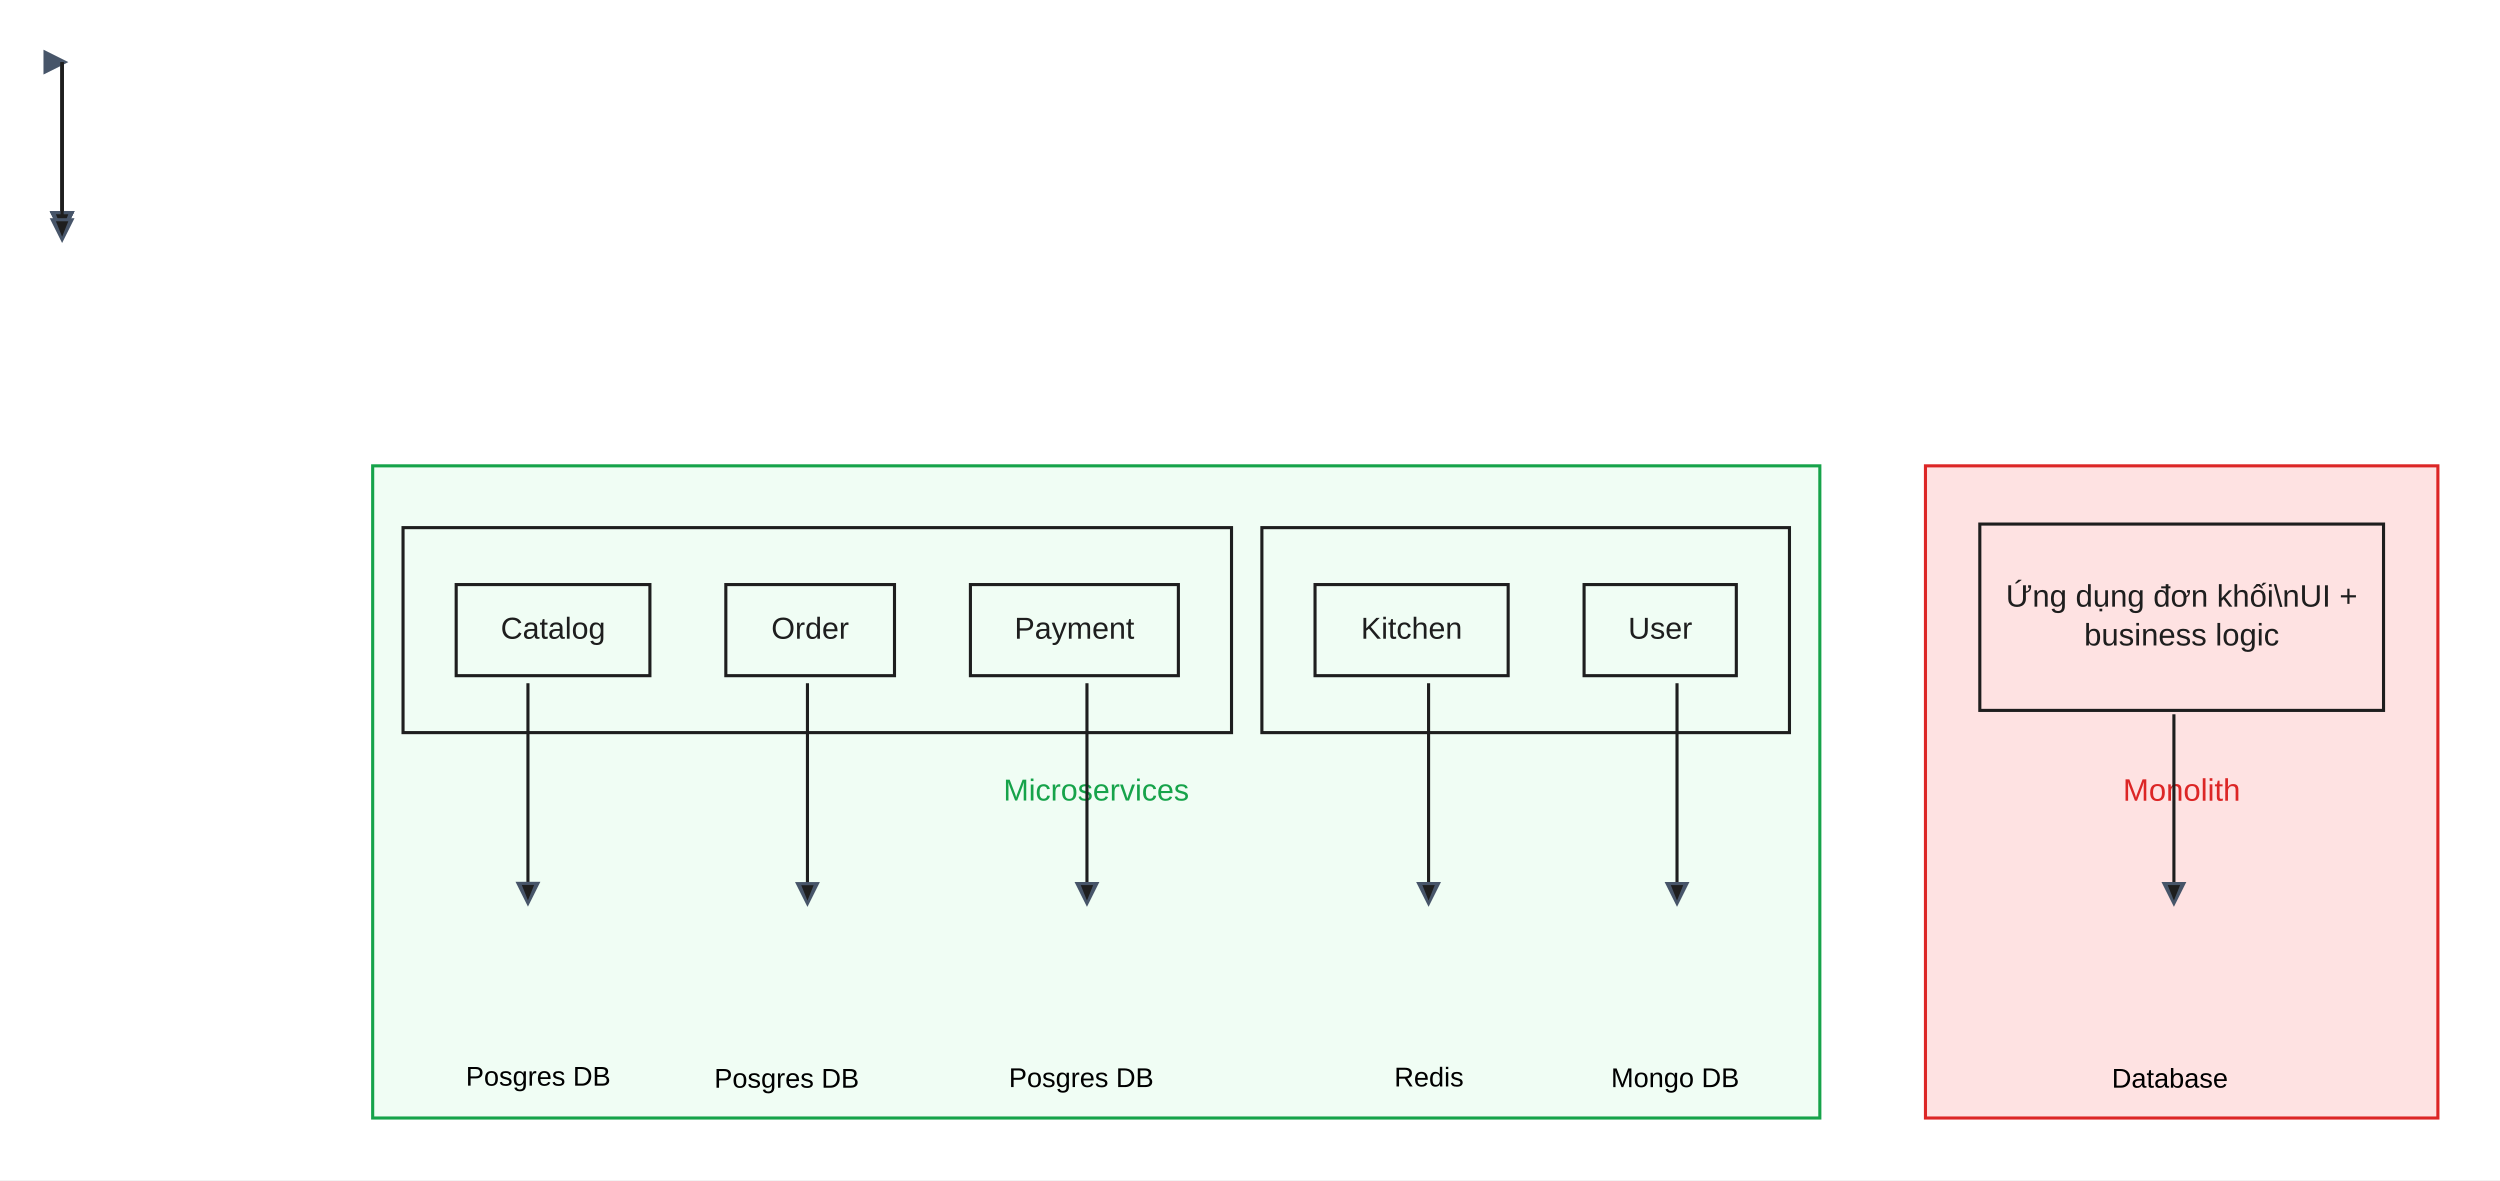
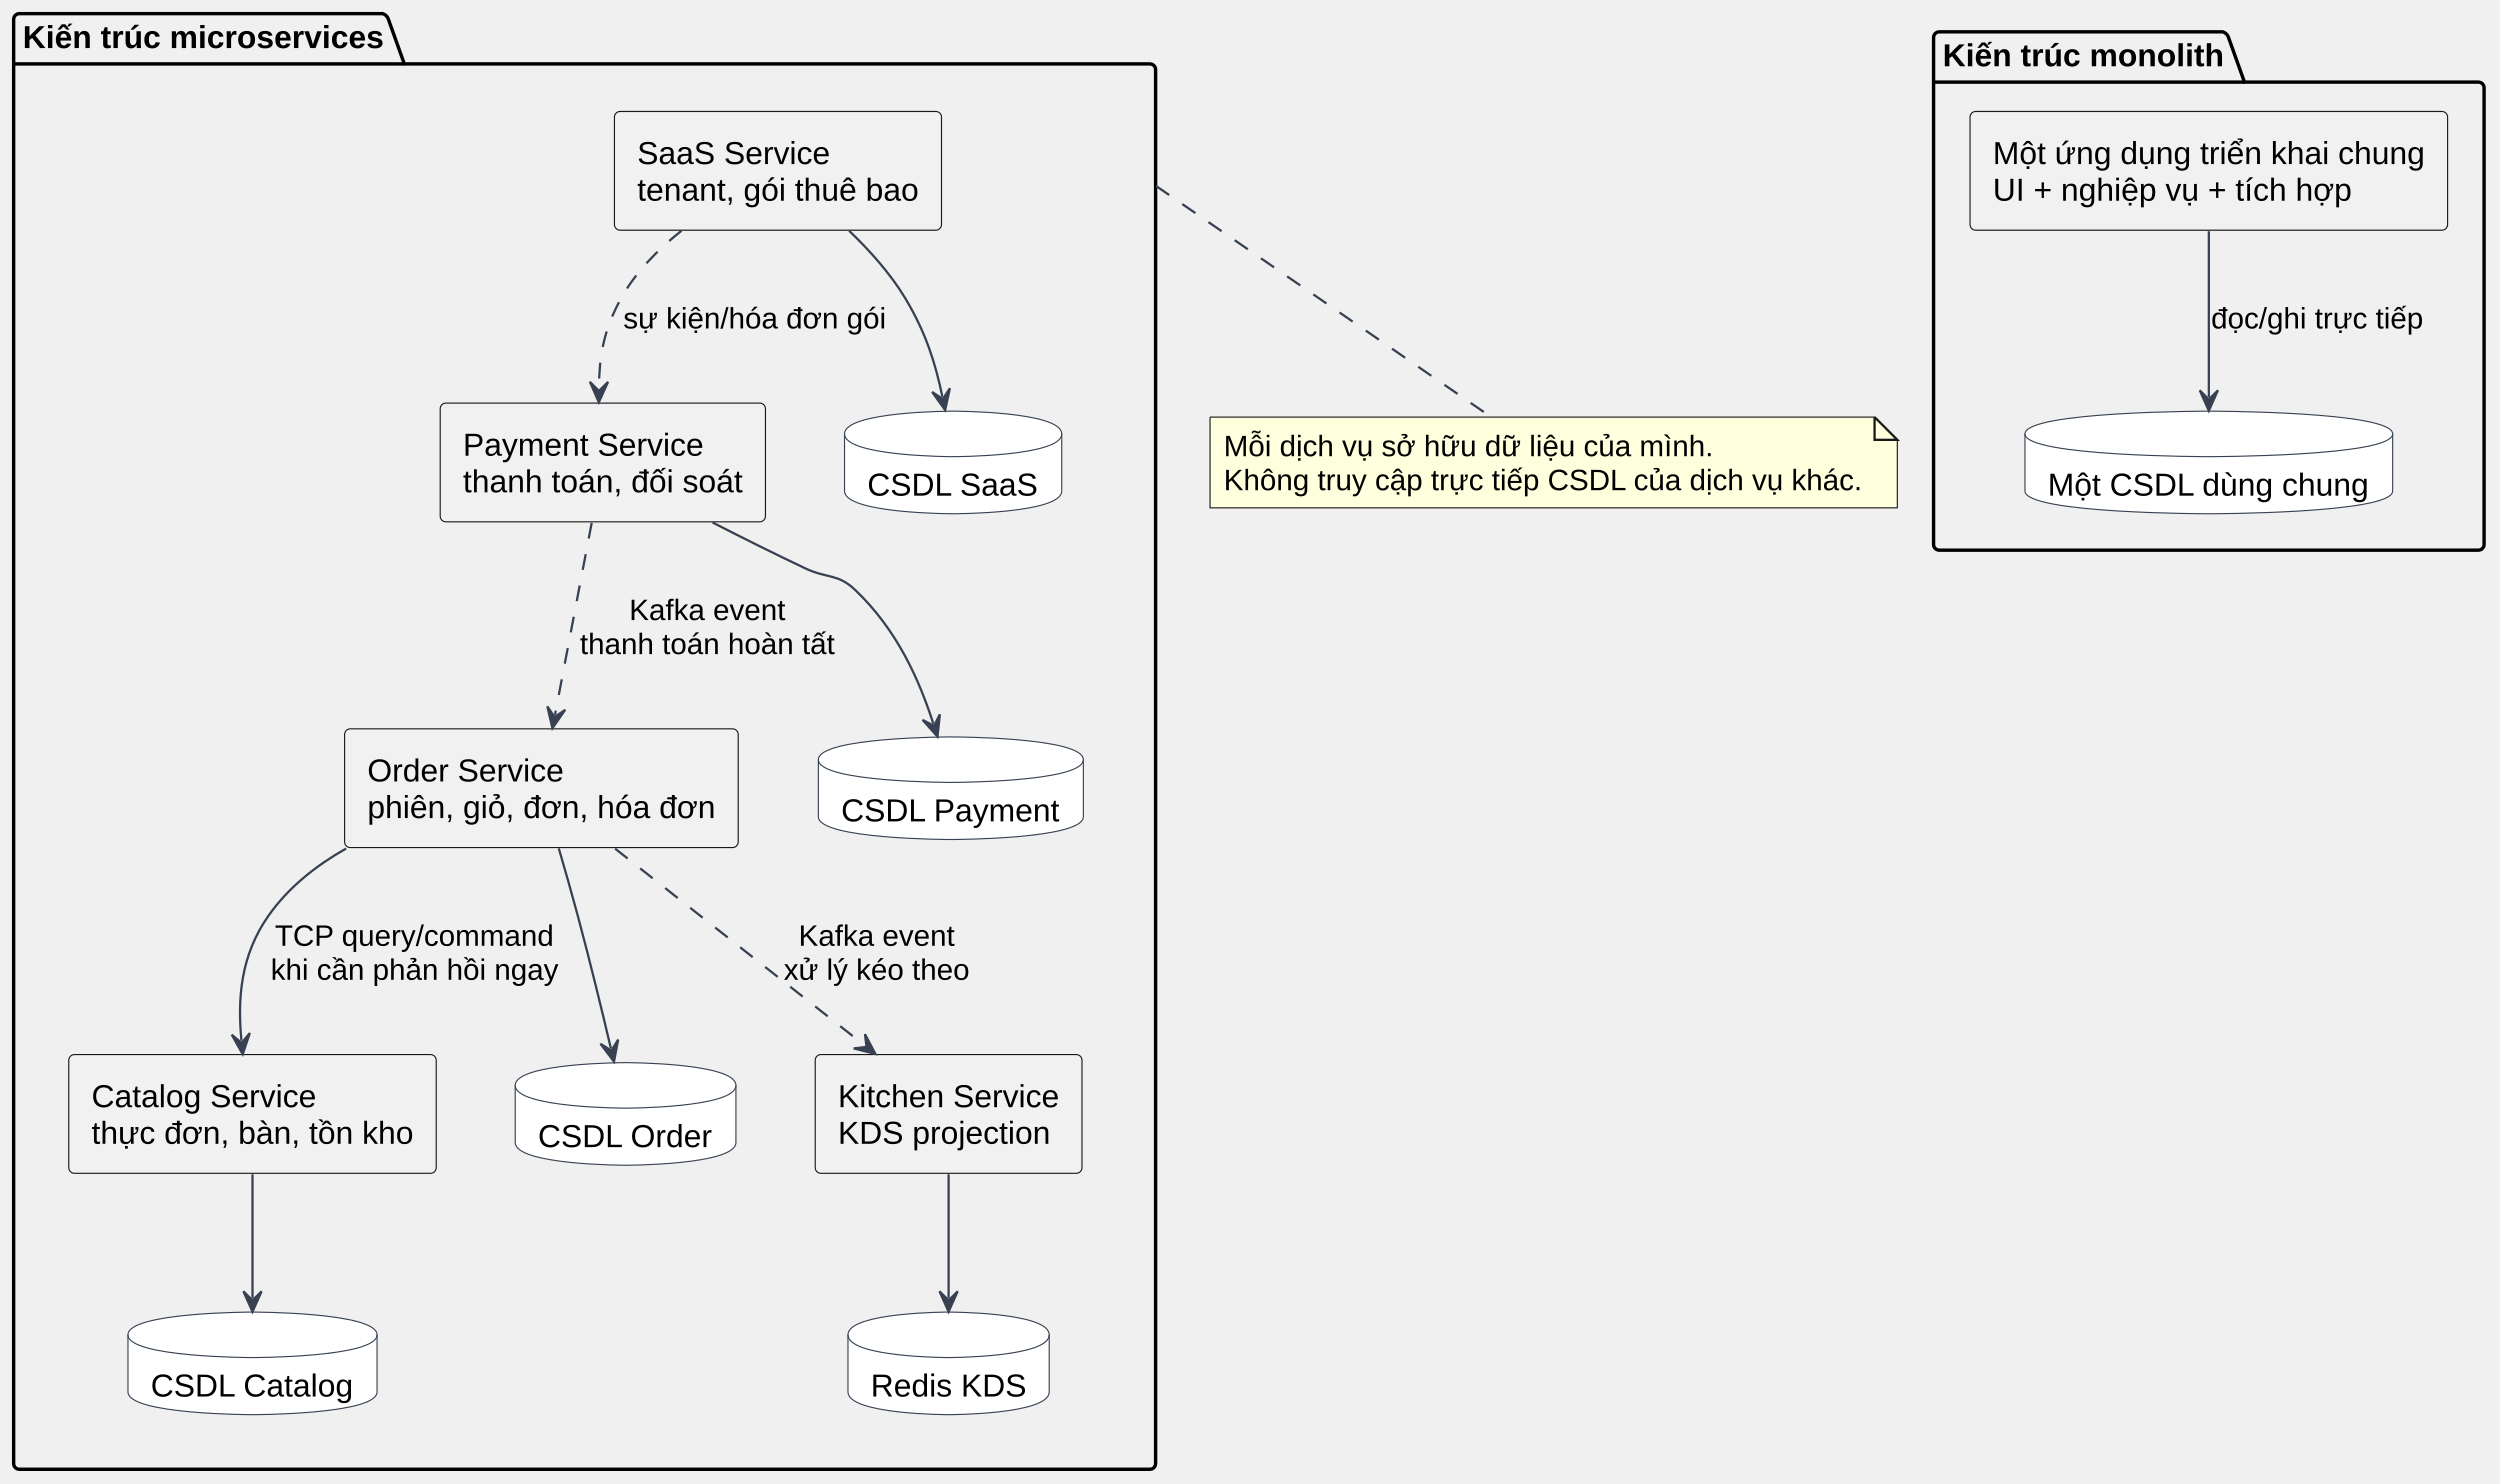
- <svg xmlns="http://www.w3.org/2000/svg" width="1610" height="760" viewBox="0 0 1610 760">
-   <defs>
-     <marker id="arrowhead" markerWidth="8" markerHeight="8" refX="6" refY="4" orient="auto">
-       <polygon points="0 0, 8 4, 0 8" fill="#475569" />
-     </marker>
-   </defs>
-   <rect width="100%" height="100%" fill="#ffffff" />
-   <g transform="translate(40, 40)">
-     <rect x="200" y="260" width="931.974" height="420" rx="0" fill="#f0fdf4" stroke="#16a34a" stroke-width="2" />
-     <text x="665.987" y="470" text-anchor="middle" dominant-baseline="middle" font-family="Arial,sans-serif" font-size="19.558" fill="#16a34a">Microservices</text>
-     <rect x="772.656" y="299.792" width="339.76" height="132.014" rx="0" fill="transparent" stroke="#1e1e1e" stroke-width="2" />
-     <rect x="219.558" y="299.792" width="533.541" height="132.014" rx="0" fill="transparent" stroke="#1e1e1e" stroke-width="2" />
-     <rect x="1200" y="260" width="330" height="420" rx="0" fill="#fee2e2" stroke="#dc2626" stroke-width="2" />
-     <text x="1365" y="470" text-anchor="middle" dominant-baseline="middle" font-family="Arial,sans-serif" font-size="20" fill="#dc2626">Monolith</text>
-     <rect x="1235" y="297.5" width="260" height="120" rx="0" fill="transparent" stroke="#1e1e1e" stroke-width="2" />
-     <text x="1365" y="345" text-anchor="middle" dominant-baseline="middle" font-family="Arial,sans-serif" font-size="20" fill="#1e1e1e">Ứng dụng đơn khối\nUI +</text>
-     <text x="1365" y="370" text-anchor="middle" dominant-baseline="middle" font-family="Arial,sans-serif" font-size="20" fill="#1e1e1e">business logic</text>
-     <rect x="253.783" y="336.463" width="124.756" height="58.673" rx="0" fill="transparent" stroke="#1e1e1e" stroke-width="2" />
-     <text x="316.162" y="365.799" text-anchor="middle" dominant-baseline="middle" font-family="Arial,sans-serif" font-size="19.558" fill="#1e1e1e">Catalog</text>
-     <rect x="427.434" y="336.463" width="108.621" height="58.673" rx="0" fill="transparent" stroke="#1e1e1e" stroke-width="2" />
-     <text x="481.744" y="365.799" text-anchor="middle" dominant-baseline="middle" font-family="Arial,sans-serif" font-size="19.558" fill="#1e1e1e">Order</text>
-     <rect x="584.949" y="336.463" width="133.924" height="58.673" rx="0" fill="transparent" stroke="#1e1e1e" stroke-width="2" />
-     <text x="651.911" y="365.799" text-anchor="middle" dominant-baseline="middle" font-family="Arial,sans-serif" font-size="19.558" fill="#1e1e1e">Payment</text>
-     <rect x="806.882" y="336.463" width="124.374" height="58.673" rx="0" fill="transparent" stroke="#1e1e1e" stroke-width="2" />
-     <text x="869.069" y="365.799" text-anchor="middle" dominant-baseline="middle" font-family="Arial,sans-serif" font-size="19.558" fill="#1e1e1e">Kitchen</text>
-     <rect x="980.15" y="336.463" width="98.04" height="58.673" rx="0" fill="transparent" stroke="#1e1e1e" stroke-width="2" />
-     <text x="1029.17" y="365.799" text-anchor="middle" dominant-baseline="middle" font-family="Arial,sans-serif" font-size="19.558" fill="#1e1e1e">User</text>
-     <line x1="null" y1="null" x2="0" y2="108" stroke="#1e1e1e" stroke-width="2" marker-end="url(#arrowhead)" />
-     <polygon points="0,108 -4,98 4,98" fill="#1e1e1e" />
-     <line x1="null" y1="null" x2="0" y2="0" stroke="#1e1e1e" stroke-width="2" marker-end="url(#arrowhead)" />
-     <polygon points="0,0 0,0 0,0" fill="#1e1e1e" />
-     <line x1="null" y1="null" x2="0" y2="108" stroke="#1e1e1e" stroke-width="2" marker-end="url(#arrowhead)" />
-     <polygon points="0,108 -4,98 4,98" fill="#1e1e1e" />
-     <line x1="null" y1="null" x2="0" y2="108" stroke="#1e1e1e" stroke-width="2" marker-end="url(#arrowhead)" />
-     <polygon points="0,108 -4,98 4,98" fill="#1e1e1e" />
-     <line x1="null" y1="null" x2="0" y2="112.5" stroke="#1e1e1e" stroke-width="2" marker-end="url(#arrowhead)" />
-     <polygon points="0,112.5 -4,102.5 4,102.5" fill="#1e1e1e" />
-     <text x="609.705" y="660.079" font-family="Arial,sans-serif" font-size="17.478" fill="#000000">Posgres DB</text>
-     <text x="857.919" y="659.669" font-family="Arial,sans-serif" font-size="17.478" fill="#000000">Redis</text>
-     <text x="997.502" y="660.103" font-family="Arial,sans-serif" font-size="17.478" fill="#000000">Mongo DB</text>
-     <text x="420" y="660.486" font-family="Arial,sans-serif" font-size="17.478" fill="#000000">Posgres DB</text>
-     <text x="260" y="659.168" font-family="Arial,sans-serif" font-size="17.478" fill="#000000">Posgres DB</text>
-     <line x1="300" y1="400" x2="300" y2="539.877" stroke="#1e1e1e" stroke-width="2" marker-end="url(#arrowhead)" />
-     <polygon points="300,539.877 296,529.877 304,529.877" fill="#1e1e1e" />
-     <line x1="480" y1="400" x2="480" y2="540.052" stroke="#1e1e1e" stroke-width="2" marker-end="url(#arrowhead)" />
-     <polygon points="480,540.052 476,530.052 484,530.052" fill="#1e1e1e" />
-     <line x1="660" y1="400" x2="660" y2="540" stroke="#1e1e1e" stroke-width="2" marker-end="url(#arrowhead)" />
-     <polygon points="660,540 656,530 664,530" fill="#1e1e1e" />
-     <line x1="880" y1="400" x2="880" y2="540" stroke="#1e1e1e" stroke-width="2" marker-end="url(#arrowhead)" />
-     <polygon points="880,540 876,530 884,530" fill="#1e1e1e" />
-     <line x1="1040" y1="400" x2="1040" y2="540.001" stroke="#1e1e1e" stroke-width="2" marker-end="url(#arrowhead)" />
-     <polygon points="1040,540.001 1036,530.001 1044,530.001" fill="#1e1e1e" />
-     <text x="1320" y="660.457" font-family="Arial,sans-serif" font-size="17.478" fill="#000000">Database</text>
-     <line x1="1360" y1="420" x2="1360" y2="540" stroke="#1e1e1e" stroke-width="2" marker-end="url(#arrowhead)" />
-     <polygon points="1360,540 1356,530 1364,530" fill="#1e1e1e" />
+ <svg xmlns="http://www.w3.org/2000/svg" contentStyleType="text/css" height="652px" preserveAspectRatio="none" style="width:1099px;height:652px;background:#FFFFFF;" version="1.1" viewBox="0 0 1099 652" width="1099px" zoomAndPan="magnify">
+   <defs />
+   <g>
+     <g id="cluster_Mono">
+       <path d="M852.5,14 L977.162,14 A3.75,3.75 0 0 1 979.662,16.5 L986.662,36.099 L1089.5,36.099 A2.5,2.5 0 0 1 1092,38.599 L1092,239.35 A2.5,2.5 0 0 1 1089.5,241.85 L852.5,241.85 A2.5,2.5 0 0 1 850,239.35 L850,16.5 A2.5,2.5 0 0 1 852.5,14 " fill="none" style="stroke:#000000;stroke-width:1.5;" />
+       <line style="stroke:#000000;stroke-width:1.5;" x1="850" x2="986.662" y1="36.099" y2="36.099" />
+       <text fill="#000000" font-family="Arial" font-size="14" font-weight="bold" lengthAdjust="spacing" textLength="123.662" x="854" y="29.132">Kiến trúc monolith</text>
+     </g>
+     <g id="cluster_Micro">
+       <path d="M8.5,6 L168.244,6 A3.75,3.75 0 0 1 170.744,8.5 L177.744,28.099 L505.5,28.099 A2.5,2.5 0 0 1 508,30.599 L508,643.39 A2.5,2.5 0 0 1 505.5,645.89 L8.5,645.89 A2.5,2.5 0 0 1 6,643.39 L6,8.5 A2.5,2.5 0 0 1 8.5,6 " fill="none" style="stroke:#000000;stroke-width:1.5;" />
+       <line style="stroke:#000000;stroke-width:1.5;" x1="6" x2="177.744" y1="28.099" y2="28.099" />
+       <text fill="#000000" font-family="Arial" font-size="14" font-weight="bold" lengthAdjust="spacing" textLength="158.744" x="10" y="21.132">Kiến trúc microservices</text>
+     </g>
+     <g id="elem_MonoApp">
+       <rect fill="#F1F1F1" height="52.197" rx="2.5" ry="2.5" style="stroke:#181818;stroke-width:0.5;" width="209.936" x="866.03" y="49" />
+       <text fill="#000000" font-family="Arial" font-size="14" lengthAdjust="spacing" textLength="189.936" x="876.03" y="72.132">Một ứng dụng triển khai chung</text>
+       <text fill="#000000" font-family="Arial" font-size="14" lengthAdjust="spacing" textLength="157.835" x="876.03" y="88.231">UI + nghiệp vụ + tích hợp</text>
+     </g>
+     <g id="elem_MonoDb">
+       <path d="M890.18,190.75 C890.18,180.75 971,180.75 971,180.75 C971,180.75 1051.821,180.75 1051.821,190.75 L1051.821,215.849 C1051.821,225.849 971,225.849 971,225.849 C971,225.849 890.18,225.849 890.18,215.849 L890.18,190.75 " fill="#FFFFFF" style="stroke:#374151;stroke-width:0.5;" />
+       <path d="M890.18,190.75 C890.18,200.75 971,200.75 971,200.75 C971,200.75 1051.821,200.75 1051.821,190.75 " fill="none" style="stroke:#374151;stroke-width:0.5;" />
+       <text fill="#000000" font-family="Arial" font-size="14" lengthAdjust="spacing" textLength="141.641" x="900.18" y="217.882">Một CSDL dùng chung</text>
+     </g>
+     <g id="elem_Catalog">
+       <rect fill="#F1F1F1" height="52.197" rx="2.5" ry="2.5" style="stroke:#181818;stroke-width:0.5;" width="161.531" x="30.23" y="463.59" />
+       <text fill="#000000" font-family="Arial" font-size="14" lengthAdjust="spacing" textLength="98.827" x="40.23" y="486.722">Catalog Service</text>
+       <text fill="#000000" font-family="Arial" font-size="14" lengthAdjust="spacing" textLength="141.531" x="40.23" y="502.82">thực đơn, bàn, tồn kho</text>
+     </g>
+     <g id="elem_CatalogDb">
+       <path d="M56.26,586.79 C56.26,576.79 111.005,576.79 111.005,576.79 C111.005,576.79 165.749,576.79 165.749,586.79 L165.749,611.889 C165.749,621.889 111.005,621.889 111.005,621.889 C111.005,621.889 56.26,621.889 56.26,611.889 L56.26,586.79 " fill="#FFFFFF" style="stroke:#374151;stroke-width:0.5;" />
+       <path d="M56.26,586.79 C56.26,596.79 111.005,596.79 111.005,596.79 C111.005,596.79 165.749,596.79 165.749,586.79 " fill="none" style="stroke:#374151;stroke-width:0.5;" />
+       <text fill="#000000" font-family="Arial" font-size="14" lengthAdjust="spacing" textLength="89.489" x="66.26" y="613.922">CSDL Catalog</text>
+     </g>
+     <g id="elem_Order">
+       <rect fill="#F1F1F1" height="52.197" rx="2.5" ry="2.5" style="stroke:#181818;stroke-width:0.5;" width="173.029" x="151.49" y="320.4" />
+       <text fill="#000000" font-family="Arial" font-size="14" lengthAdjust="spacing" textLength="86.358" x="161.49" y="343.532">Order Service</text>
+       <text fill="#000000" font-family="Arial" font-size="14" lengthAdjust="spacing" textLength="153.029" x="161.49" y="359.63">phiên, giỏ, đơn, hóa đơn</text>
+     </g>
+     <g id="elem_OrderDb">
+       <path d="M226.49,477.14 C226.49,467.14 275,467.14 275,467.14 C275,467.14 323.51,467.14 323.51,477.14 L323.51,502.239 C323.51,512.239 275,512.239 275,512.239 C275,512.239 226.49,512.239 226.49,502.239 L226.49,477.14 " fill="#FFFFFF" style="stroke:#374151;stroke-width:0.5;" />
+       <path d="M226.49,477.14 C226.49,487.14 275,487.14 275,487.14 C275,487.14 323.51,487.14 323.51,477.14 " fill="none" style="stroke:#374151;stroke-width:0.5;" />
+       <text fill="#000000" font-family="Arial" font-size="14" lengthAdjust="spacing" textLength="77.02" x="236.49" y="504.272">CSDL Order</text>
+     </g>
+     <g id="elem_Kitchen">
+       <rect fill="#F1F1F1" height="52.197" rx="2.5" ry="2.5" style="stroke:#181818;stroke-width:0.5;" width="117.269" x="358.37" y="463.59" />
+       <text fill="#000000" font-family="Arial" font-size="14" lengthAdjust="spacing" textLength="97.269" x="368.37" y="486.722">Kitchen Service</text>
+       <text fill="#000000" font-family="Arial" font-size="14" lengthAdjust="spacing" textLength="93.379" x="368.37" y="502.82">KDS projection</text>
+     </g>
+     <g id="elem_KitchenRedis">
+       <path d="M372.77,586.79 C372.77,576.79 417.004,576.79 417.004,576.79 C417.004,576.79 461.239,576.79 461.239,586.79 L461.239,611.889 C461.239,621.889 417.004,621.889 417.004,621.889 C417.004,621.889 372.77,621.889 372.77,611.889 L372.77,586.79 " fill="#FFFFFF" style="stroke:#374151;stroke-width:0.5;" />
+       <path d="M372.77,586.79 C372.77,596.79 417.004,596.79 417.004,596.79 C417.004,596.79 461.239,596.79 461.239,586.79 " fill="none" style="stroke:#374151;stroke-width:0.5;" />
+       <text fill="#000000" font-family="Arial" font-size="14" lengthAdjust="spacing" textLength="68.469" x="382.77" y="613.922">Redis KDS</text>
+     </g>
+     <g id="elem_Payment">
+       <rect fill="#F1F1F1" height="52.197" rx="2.5" ry="2.5" style="stroke:#181818;stroke-width:0.5;" width="142.985" x="193.51" y="177.2" />
+       <text fill="#000000" font-family="Arial" font-size="14" lengthAdjust="spacing" textLength="105.82" x="203.51" y="200.332">Payment Service</text>
+       <text fill="#000000" font-family="Arial" font-size="14" lengthAdjust="spacing" textLength="122.985" x="203.51" y="216.43">thanh toán, đối soát</text>
+     </g>
+     <g id="elem_PaymentDb">
+       <path d="M359.76,333.95 C359.76,323.95 418.001,323.95 418.001,323.95 C418.001,323.95 476.242,323.95 476.242,333.95 L476.242,359.049 C476.242,369.049 418.001,369.049 418.001,369.049 C418.001,369.049 359.76,369.049 359.76,359.049 L359.76,333.95 " fill="#FFFFFF" style="stroke:#374151;stroke-width:0.5;" />
+       <path d="M359.76,333.95 C359.76,343.95 418.001,343.95 418.001,343.95 C418.001,343.95 476.242,343.95 476.242,333.95 " fill="none" style="stroke:#374151;stroke-width:0.5;" />
+       <text fill="#000000" font-family="Arial" font-size="14" lengthAdjust="spacing" textLength="96.482" x="369.76" y="361.082">CSDL Payment</text>
+     </g>
+     <g id="elem_Saas">
+       <rect fill="#F1F1F1" height="52.197" rx="2.5" ry="2.5" style="stroke:#181818;stroke-width:0.5;" width="143.772" x="270.11" y="49" />
+       <text fill="#000000" font-family="Arial" font-size="14" lengthAdjust="spacing" textLength="84.82" x="280.11" y="72.132">SaaS Service</text>
+       <text fill="#000000" font-family="Arial" font-size="14" lengthAdjust="spacing" textLength="123.772" x="280.11" y="88.231">tenant, gói thuê bao</text>
+     </g>
+     <g id="elem_SaasDb">
+       <path d="M371.26,190.75 C371.26,180.75 419.001,180.75 419.001,180.75 C419.001,180.75 466.742,180.75 466.742,190.75 L466.742,215.849 C466.742,225.849 419.001,225.849 419.001,225.849 C419.001,225.849 371.26,225.849 371.26,215.849 L371.26,190.75 " fill="#FFFFFF" style="stroke:#374151;stroke-width:0.5;" />
+       <path d="M371.26,190.75 C371.26,200.75 419.001,200.75 419.001,200.75 C419.001,200.75 466.742,200.75 466.742,190.75 " fill="none" style="stroke:#374151;stroke-width:0.5;" />
+       <text fill="#000000" font-family="Arial" font-size="14" lengthAdjust="spacing" textLength="75.482" x="381.26" y="217.882">CSDL SaaS</text>
+     </g>
+     <g id="elem_GMN26">
+       <path d="M531.94,183.35 L531.94,223.248 L834.059,223.248 L834.059,193.35 L824.059,183.35 L531.94,183.35 " fill="#FEFFDD" style="stroke:#181818;stroke-width:0.5;" />
+       <path d="M824.059,183.35 L824.059,193.35 L834.059,193.35 L824.059,183.35 " fill="#FEFFDD" style="stroke:#181818;stroke-width:1;" />
+       <text fill="#000000" font-family="Arial" font-size="13" lengthAdjust="spacing" textLength="215.249" x="537.94" y="200.544">Mỗi dịch vụ sở hữu dữ liệu của mình.</text>
+       <text fill="#000000" font-family="Arial" font-size="13" lengthAdjust="spacing" textLength="281.119" x="537.94" y="215.493">Không truy cập trực tiếp CSDL của dịch vụ khác.</text>
+     </g>
+     <g id="link_MonoApp_MonoDb">
+       <path d="M971,101.64 C971,124.83 971,152.66 971,174.58 " fill="none" id="MonoApp-to-MonoDb" style="stroke:#374151;stroke-width:1;" />
+       <polygon fill="#374151" points="971,180.58,975,171.58,971,175.58,967,171.58,971,180.58" style="stroke:#374151;stroke-width:1;" />
+       <text fill="#000000" font-family="Arial" font-size="13" lengthAdjust="spacing" textLength="93.247" x="972" y="144.394">đọc/ghi trực tiếp</text>
+     </g>
+     <g id="link_Catalog_CatalogDb">
+       <path d="M111,516.2 C111,534.61 111,553.18 111,570.65 " fill="none" id="Catalog-to-CatalogDb" style="stroke:#374151;stroke-width:1;" />
+       <polygon fill="#374151" points="111,576.65,115,567.65,111,571.65,107,567.65,111,576.65" style="stroke:#374151;stroke-width:1;" />
+     </g>
+     <g id="link_Order_OrderDb">
+       <path d="M245.64,372.94 C248.37,382.25 251.4,392.87 254,402.59 C259.79,424.3 264.437,443.409 268.537,460.849 " fill="none" id="Order-to-OrderDb" style="stroke:#374151;stroke-width:1;" />
+       <polygon fill="#374151" points="269.91,466.69,271.744,457.013,268.766,461.823,263.957,458.844,269.91,466.69" style="stroke:#374151;stroke-width:1;" />
+     </g>
+     <g id="link_Kitchen_KitchenRedis">
+       <path d="M417,516.2 C417,534.61 417,553.18 417,570.65 " fill="none" id="Kitchen-to-KitchenRedis" style="stroke:#374151;stroke-width:1;" />
+       <polygon fill="#374151" points="417,576.65,421,567.65,417,571.65,413,567.65,417,576.65" style="stroke:#374151;stroke-width:1;" />
+     </g>
+     <g id="link_Payment_PaymentDb">
+       <path d="M313.22,229.68 C326.37,236.41 340.66,243.55 354,249.85 C363.64,254.4 368.3,252.03 376,259.4 C394.51,277.1 404.11,298.949 410.28,318.099 " fill="none" id="Payment-to-PaymentDb" style="stroke:#374151;stroke-width:1;" />
+       <polygon fill="#374151" points="412.12,323.81,413.167,314.017,410.587,319.051,405.553,316.47,412.12,323.81" style="stroke:#374151;stroke-width:1;" />
+     </g>
+     <g id="link_Saas_SaasDb">
+       <path d="M373.26,101.44 C382.3,110.08 391.47,120.32 398,131.2 C407.07,146.32 411.233,159.745 414.272,174.415 " fill="none" id="Saas-to-SaasDb" style="stroke:#374151;stroke-width:1;" />
+       <polygon fill="#374151" points="415.49,180.29,417.581,170.666,414.475,175.394,409.747,172.289,415.49,180.29" style="stroke:#374151;stroke-width:1;" />
+     </g>
+     <g id="link_Order_Catalog">
+       <path d="M152.15,373.01 C138.86,380.53 126.68,390.2 118,402.59 C105.7,420.16 104.398,438.996 106.138,457.476 " fill="none" id="Order-to-Catalog" style="stroke:#374151;stroke-width:1;" />
+       <polygon fill="#374151" points="106.7,463.45,109.839,454.115,106.231,458.472,101.874,454.865,106.7,463.45" style="stroke:#374151;stroke-width:1;" />
+       <text fill="#000000" font-family="Arial" font-size="13" lengthAdjust="spacing" textLength="122.821" x="120.831" y="415.784">TCP query/command</text>
+       <text fill="#000000" font-family="Arial" font-size="13" lengthAdjust="spacing" textLength="126.483" x="119" y="430.733">khi cần phản hồi ngay</text>
+     </g>
+     <g id="link_Order_Kitchen">
+       <path d="M270.42,373.07 C302.86,398.65 347.759,434.075 380.119,459.595 " fill="none" id="Order-to-Kitchen" style="stroke:#374151;stroke-width:1;stroke-dasharray:7.0,7.0;" />
+       <polygon fill="#374151" points="384.83,463.31,380.24,454.596,380.904,460.214,375.286,460.878,384.83,463.31" style="stroke:#374151;stroke-width:1;" />
+       <text fill="#000000" font-family="Arial" font-size="13" lengthAdjust="spacing" textLength="68.656" x="351.046" y="415.784">Kafka event</text>
+       <text fill="#000000" font-family="Arial" font-size="13" lengthAdjust="spacing" textLength="81.688" x="344.53" y="430.733">xử lý kéo theo</text>
+     </g>
+     <g id="link_Payment_Order">
+       <path d="M260.11,229.87 C255.22,255.46 248.857,288.697 243.976,314.227 " fill="none" id="Payment-to-Order" style="stroke:#374151;stroke-width:1;stroke-dasharray:7.0,7.0;" />
+       <polygon fill="#374151" points="242.85,320.12,248.469,312.031,243.789,315.209,240.611,310.529,242.85,320.12" style="stroke:#374151;stroke-width:1;" />
+       <text fill="#000000" font-family="Arial" font-size="13" lengthAdjust="spacing" textLength="68.656" x="276.613" y="272.594">Kafka event</text>
+       <text fill="#000000" font-family="Arial" font-size="13" lengthAdjust="spacing" textLength="112.043" x="254.92" y="287.543">thanh toán hoàn tất</text>
+     </g>
+     <g id="link_Saas_Payment">
+       <path d="M299.56,101.45 C289.25,109.65 279.37,119.66 273,131.2 C265.37,145.01 263.396,156.62 263.286,170.85 " fill="none" id="Saas-to-Payment" style="stroke:#374151;stroke-width:1;stroke-dasharray:7.0,7.0;" />
+       <polygon fill="#374151" points="263.24,176.85,267.309,167.881,263.279,171.85,259.31,167.819,263.24,176.85" style="stroke:#374151;stroke-width:1;" />
+       <text fill="#000000" font-family="Arial" font-size="13" lengthAdjust="spacing" textLength="115.521" x="274" y="144.394">sự kiện/hóa đơn gói</text>
+     </g>
+     <g id="link_Micro_GMN26">
+       <path d="M508.202,81.756 C508.32,81.837 508.438,81.919 508.558,82.001 C509.515,82.661 510.543,83.371 511.639,84.126 C513.83,85.637 516.289,87.333 518.982,89.19 C529.751,96.616 544.244,106.611 560.179,117.6 C592.048,139.577 629.68,165.53 654.81,182.86 " fill="none" id="Micro-GMN26" style="stroke:#374151;stroke-width:1;stroke-dasharray:7.0,7.0;" />
+     </g>
  </g>
</svg>
